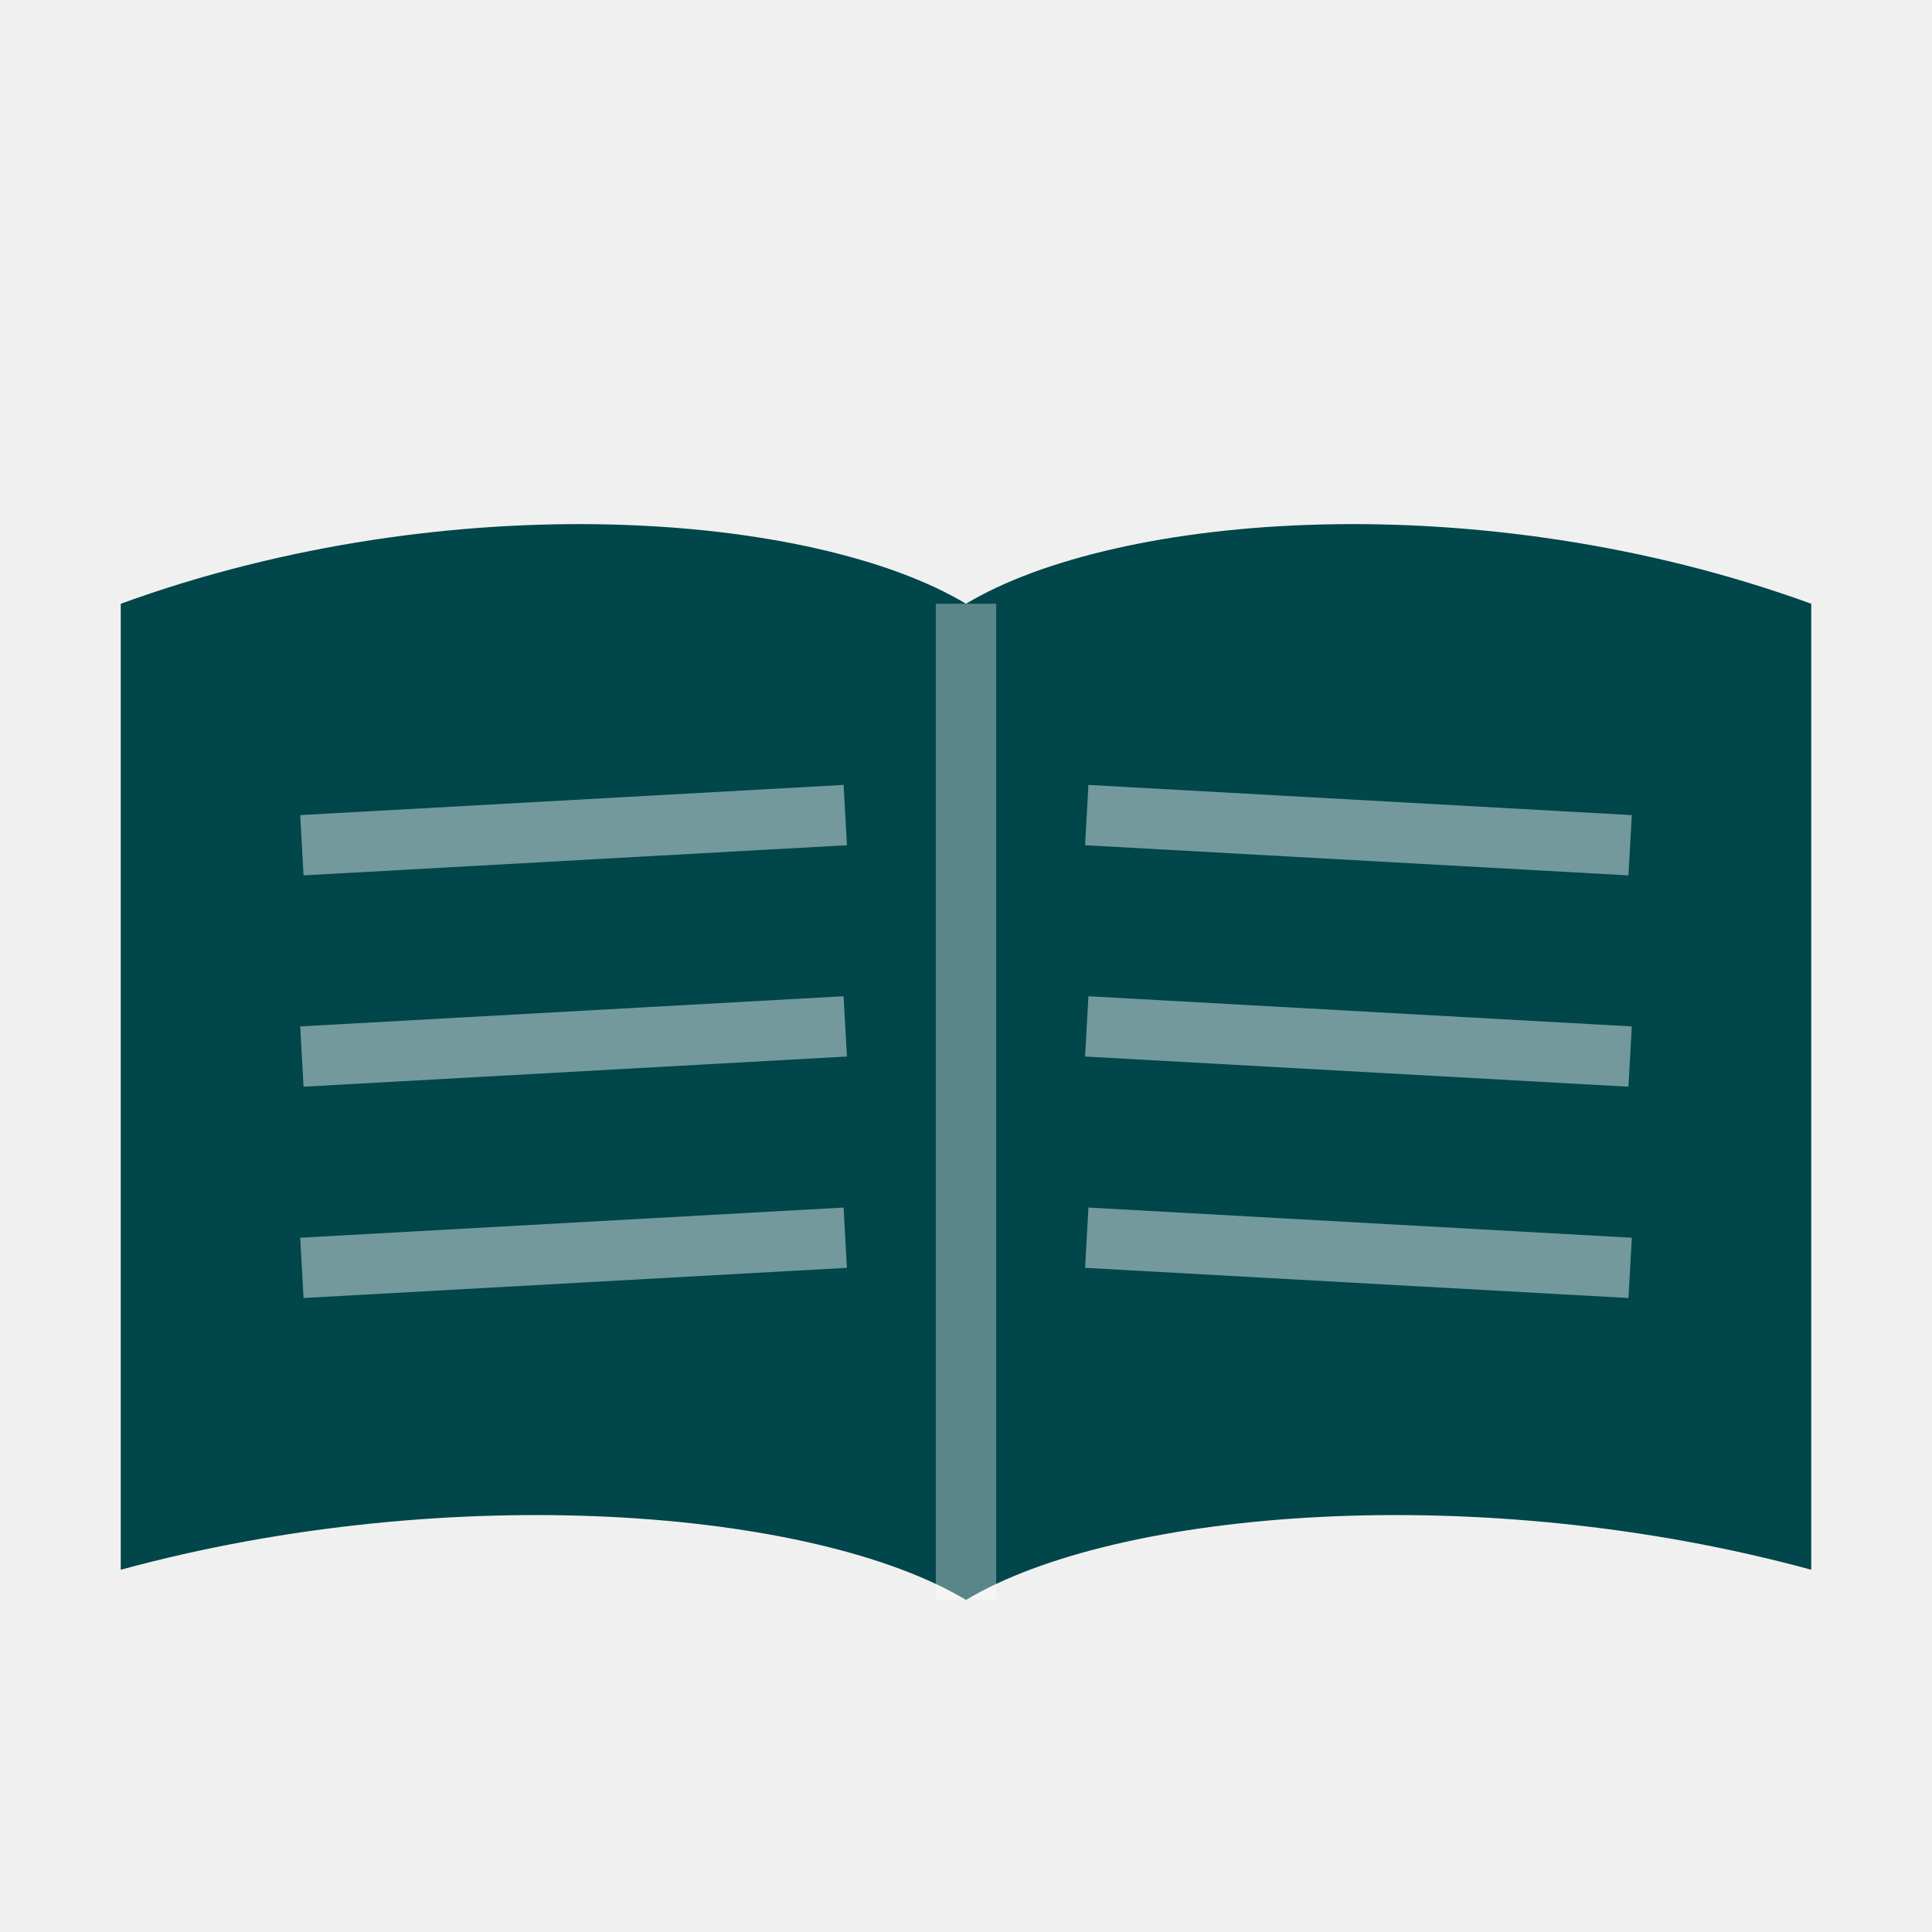
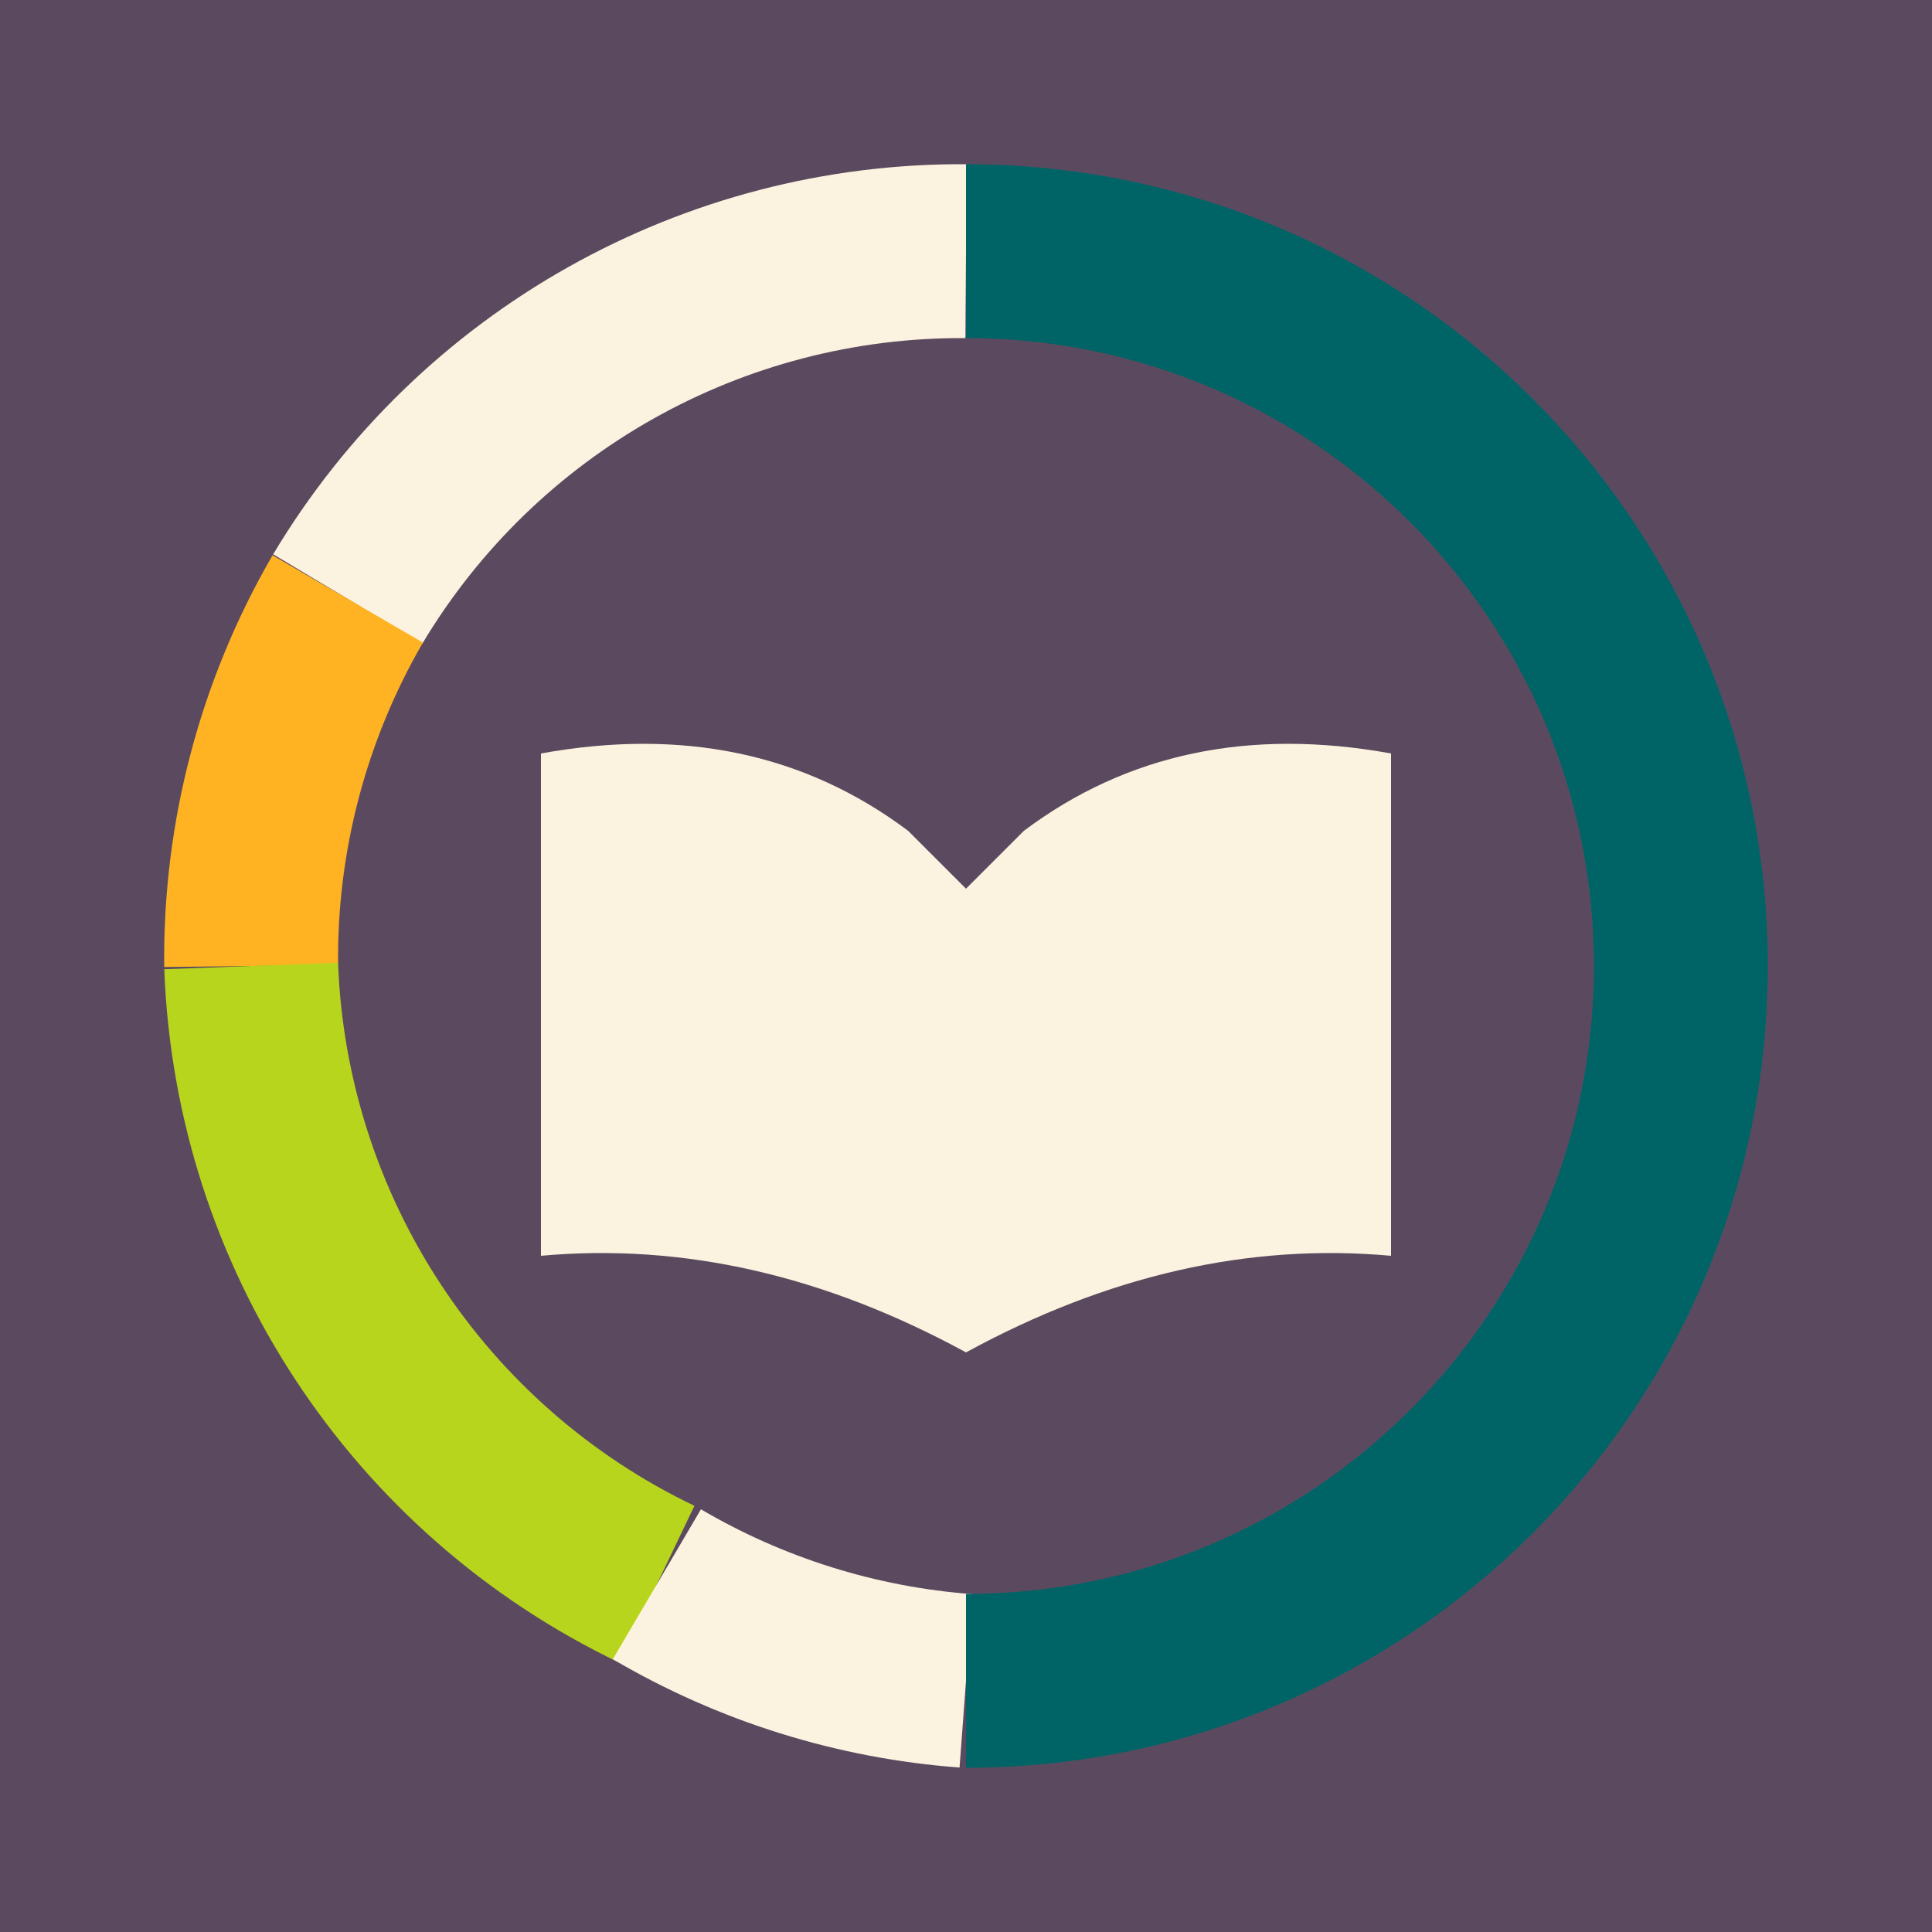
- <svg xmlns="http://www.w3.org/2000/svg" viewBox="0 0 32 32">
-   <path d="M2 10C7.5 8 13.5 8.5 16 10V26.5C13.5 25 7.5 24.5 2 26Z" fill="#00464a" />
-   <path d="M30 10C24.5 8 18.5 8.5 16 10V26.5C18.5 25 24.5 24.5 30 26Z" fill="#00464a" />
-   <line x1="16" y1="10" x2="16" y2="26.5" stroke="#ffffff" stroke-width="1" stroke-opacity="0.35" />
-   <line x1="5" y1="14" x2="14" y2="13.5" stroke="#ffffff" stroke-width="1" stroke-opacity="0.45" />
-   <line x1="5" y1="17.5" x2="14" y2="17" stroke="#ffffff" stroke-width="1" stroke-opacity="0.45" />
-   <line x1="5" y1="21" x2="14" y2="20.5" stroke="#ffffff" stroke-width="1" stroke-opacity="0.45" />
-   <line x1="18" y1="13.5" x2="27" y2="14" stroke="#ffffff" stroke-width="1" stroke-opacity="0.45" />
-   <line x1="18" y1="17" x2="27" y2="17.5" stroke="#ffffff" stroke-width="1" stroke-opacity="0.45" />
-   <line x1="18" y1="20.5" x2="27" y2="21" stroke="#ffffff" stroke-width="1" stroke-opacity="0.45" />
+ <svg xmlns="http://www.w3.org/2000/svg" viewBox="0 0 100 100">
+   <rect width="100" height="100" fill="#5B4A5F" />
+   <g fill="none" stroke-width="9">
+     <path d="M50 13 A37 37 0 0 0 18 31" stroke="#FBF3DF" />
+     <path d="M18 31 A37 37 0 0 0 13 50" stroke="#FFB323" />
+     <path d="M13 50 A37 37 0 0 0 34 82" stroke="#B8D51D" />
+     <path d="M34 82 A37 37 0 0 0 50 87" stroke="#FBF3DF" />
+     <path d="M50 87 A37 37 0 0 0 50 13" stroke="#006466" />
+   </g>
+   <g fill="#FBF3DF">
+     <path d="M28 39 Q39 37 47 43 L50 46 L50 70 Q39 64 28 65 Z" />
+     <path d="M72 39 Q61 37 53 43 L50 46 L50 70 Q61 64 72 65 Z" />
+   </g>
</svg>
